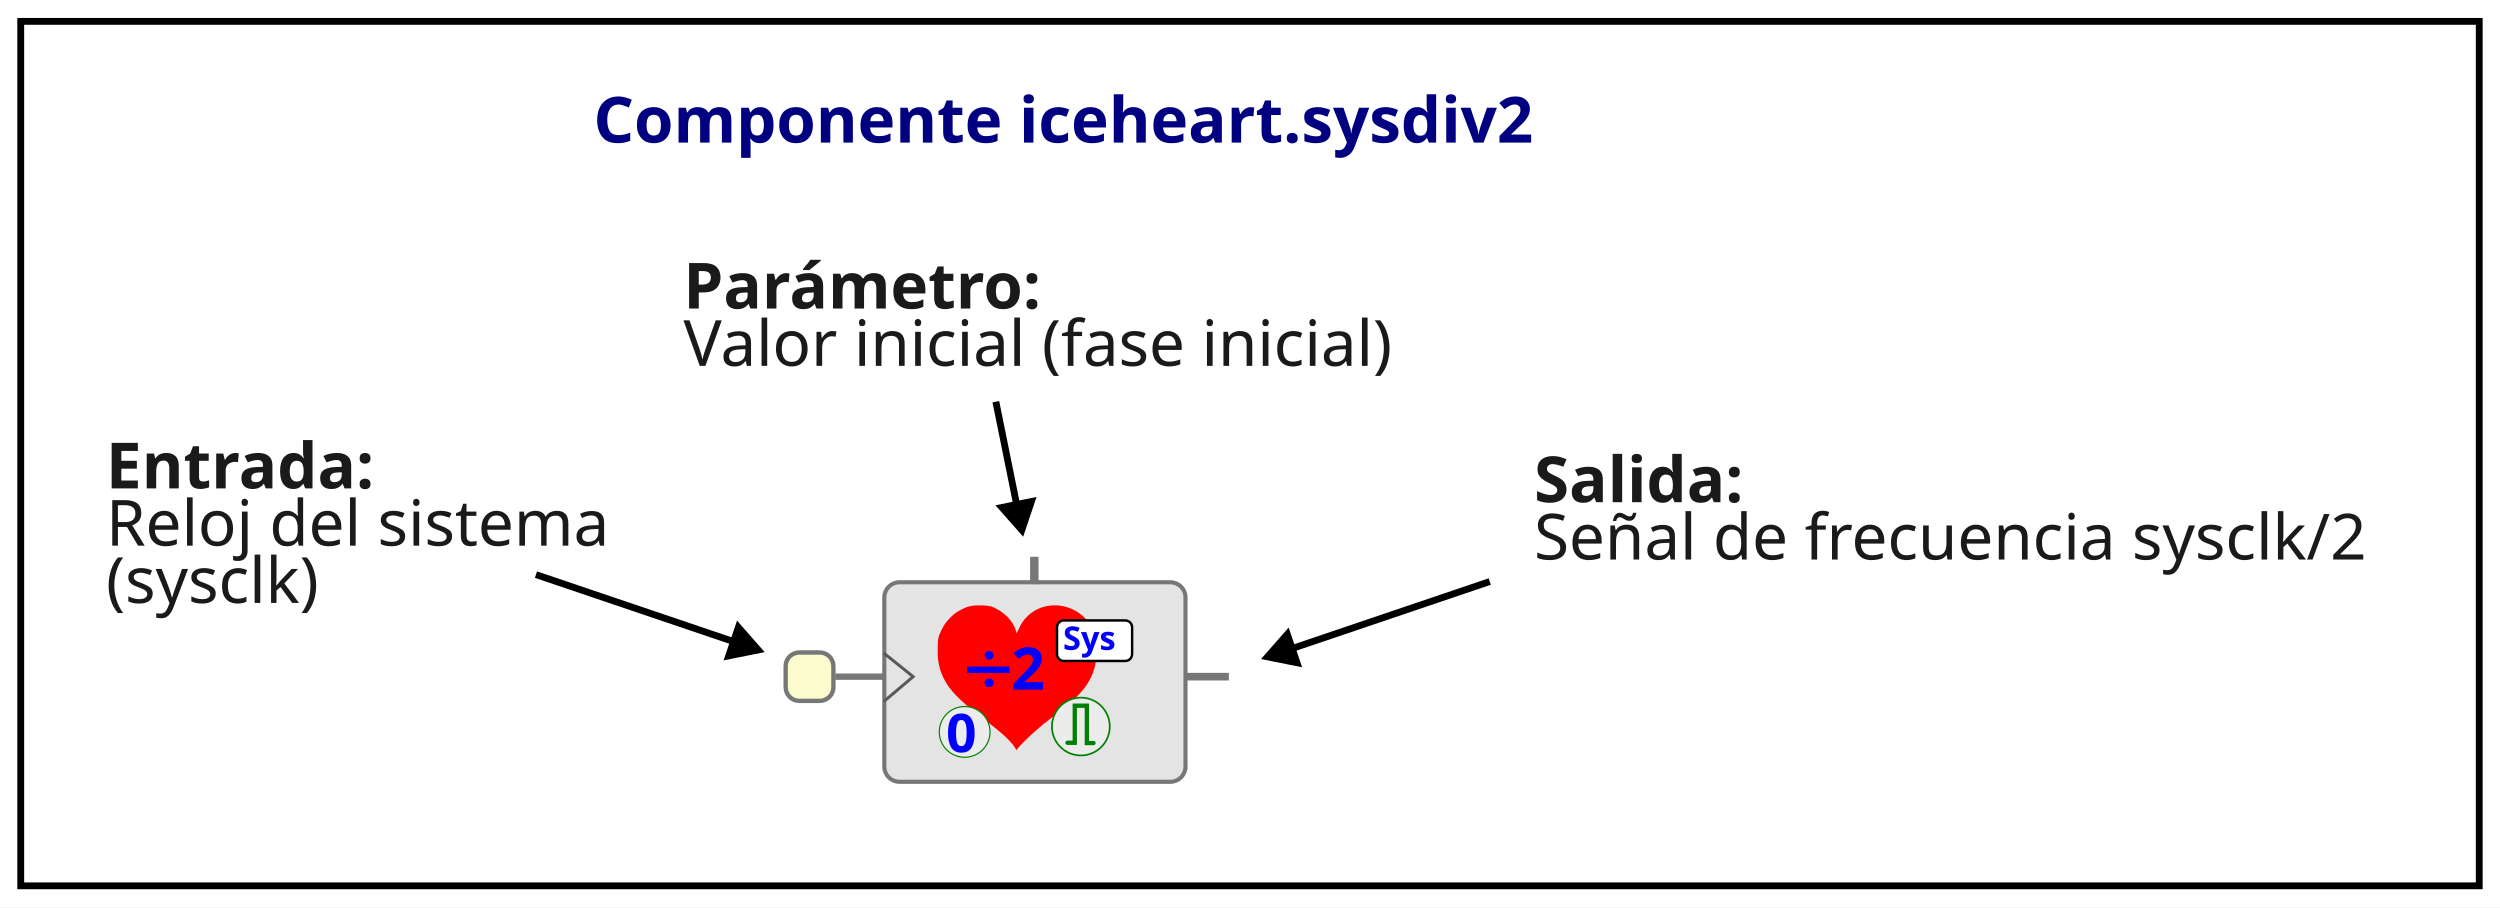
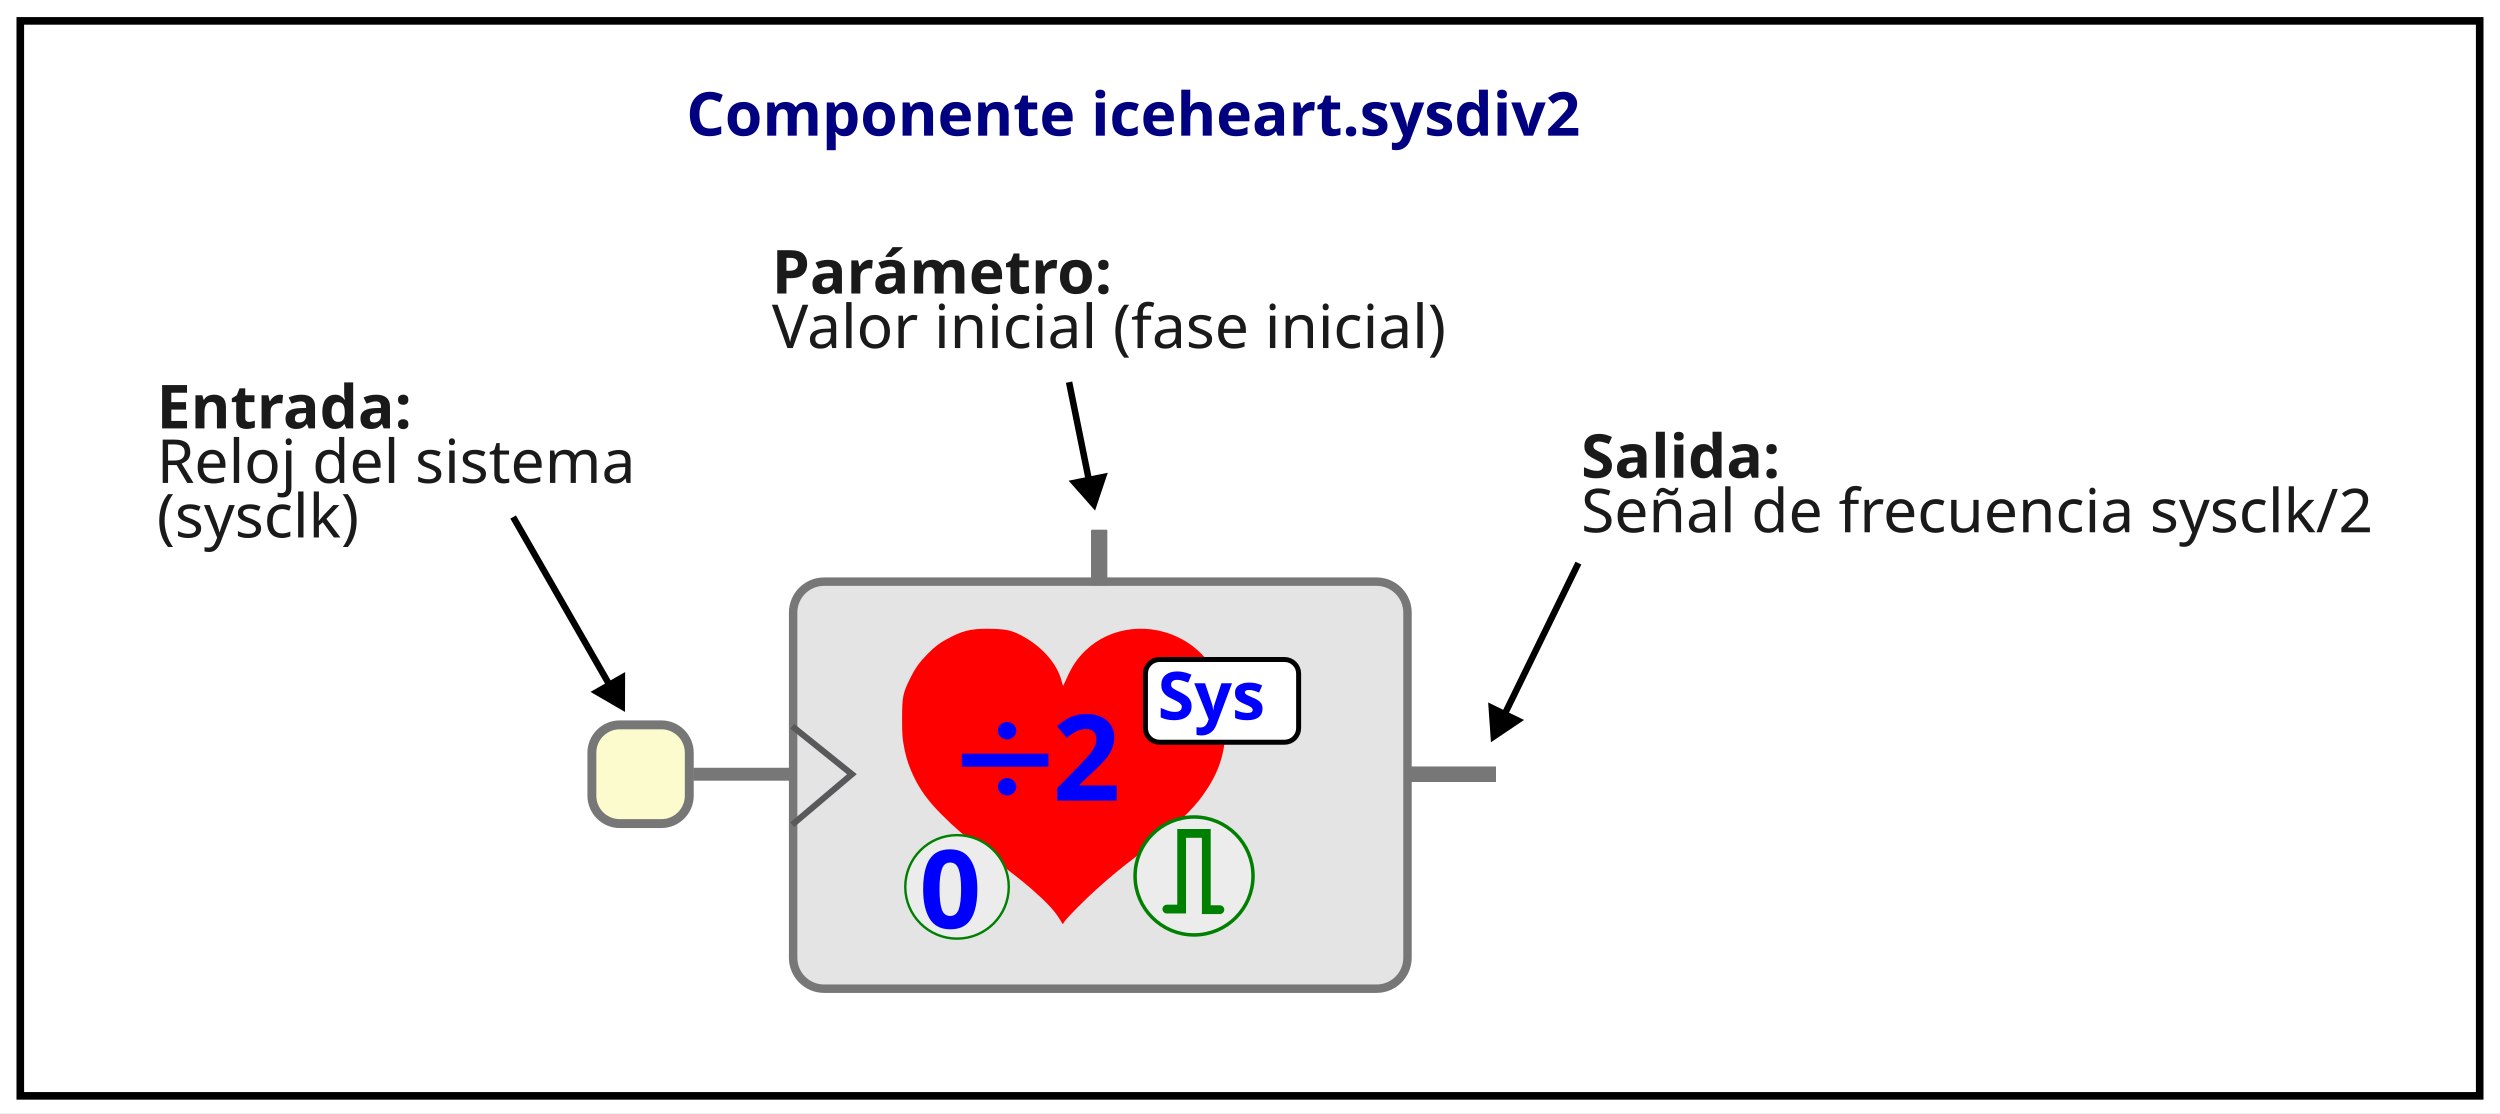
- <svg xmlns="http://www.w3.org/2000/svg" width="193.918mm" height="70.368mm" viewBox="0 0 193.918 70.368" version="1.1" id="svg1">
+ <svg xmlns="http://www.w3.org/2000/svg" width="203.842mm" height="90.753mm" viewBox="0 0 203.842 90.753" version="1.1" id="svg1">
  <defs id="defs1">
    <marker style="overflow:visible" id="Triangle" refX="0" refY="0" orient="auto-start-reverse" markerWidth="1" markerHeight="1" viewBox="0 0 1 1" preserveAspectRatio="xMidYMid">
      <path transform="scale(0.5)" style="fill:context-stroke;fill-rule:evenodd;stroke:context-stroke;stroke-width:1pt" d="M 5.77,0 -2.88,5 V -5 Z" id="path135" />
    </marker>
  </defs>
-   <g id="layer2" transform="translate(-7.50997,-9.33909)">
-     <rect style="fill:#ffffff;stroke:none;stroke-width:0.529;stroke-dasharray:none" id="rect10" width="193.918" height="70.368" x="7.51" y="9.339" />
-     <rect style="fill:#ffffff;stroke:#000000;stroke-width:0.529;stroke-dasharray:none" id="rect11" width="190.699" height="67.053" x="9.119" y="10.997" />
+   <g id="layer2" transform="translate(2.413908,-9.33909)">
+     <rect style="fill:#ffffff;stroke:none;stroke-width:0.616;stroke-dasharray:none" id="rect10" width="203.842" height="90.753" x="-2.414" y="9.339" />
+     <rect style="fill:none;stroke:#000000;stroke-width:0.62;stroke-dasharray:none" id="rect11" width="200.532" height="87.65" x="-0.759" y="11.042" />
  </g>
-   <g id="layer1" transform="translate(-7.50997,-9.33909)">
-     <path d="m 72.305,61.826 h 3.798" fill="none" stroke="#777777" stroke-width="0.491" id="path4-0" style="display:inline" />
-     <rect style="display:inline;fill:#fbfbce;fill-opacity:1;stroke:#777777;stroke-width:0.339;stroke-linecap:round;stroke-linejoin:round;stroke-dasharray:none;stroke-opacity:1" id="rect23-5" width="3.704" height="3.755" x="68.451" y="59.949" ry="1.061" rx="1.061" />
-     <rect rx="1.177" ry="1.177" y="54.503" x="76.103" height="15.478" width="23.362" id="rect861" style="display:inline;fill:#e4e4e4;fill-opacity:1;stroke:#777777;stroke-width:0.321;stroke-linejoin:round;stroke-miterlimit:4;stroke-dasharray:none;stroke-opacity:1" />
-     <path id="path865" d="m 87.747,54.582 v -2.056" style="display:inline;fill:none;stroke:#777777;stroke-width:0.591;stroke-linecap:butt;stroke-linejoin:miter;stroke-miterlimit:4;stroke-dasharray:none;stroke-opacity:1" />
-     <path style="display:inline;fill:none;fill-opacity:1;stroke:#58595a;stroke-width:0.235;stroke-linecap:butt;stroke-linejoin:miter;stroke-miterlimit:4;stroke-dasharray:none;stroke-opacity:1" d="m 76.069,60.002 2.27,1.824 -2.27,1.92" id="path866" />
-     <path id="path865-3-6-6" d="m 87.74,54.626 v -2.067" style="display:inline;fill:none;stroke:#777777;stroke-width:0.617;stroke-linecap:butt;stroke-linejoin:miter;stroke-miterlimit:4;stroke-dasharray:none;stroke-opacity:1" />
-     <path id="path865-2-1" d="m 99.376,61.826 h 3.454" style="display:inline;fill:none;stroke:#777777;stroke-width:0.591;stroke-linecap:butt;stroke-linejoin:miter;stroke-miterlimit:4;stroke-dasharray:none;stroke-opacity:1" />
-     <path id="path865-2-1-2" d="m 87.74,54.647 v -2.089" style="display:inline;fill:none;stroke:#777777;stroke-width:0.591;stroke-linecap:butt;stroke-linejoin:miter;stroke-miterlimit:4;stroke-dasharray:none;stroke-opacity:1" />
-     <g id="g1" transform="matrix(0.2768474,0,0,0.2768474,47.65004,84.05512)" style="display:inline">
-       <path d="m 139.496,-60.204 c -0.726,-1.25 -1.853,-2.474 -3.987,-4.332 -1.156,-1.006 -1.859,-1.565 -5.863,-4.659 -3.138,-2.425 -4.704,-3.77 -6.519,-5.601 -1.813,-1.831 -2.879,-3.289 -3.794,-5.191 -0.584,-1.214 -0.985,-2.384 -1.235,-3.6 -0.317,-1.544 -0.36,-2.067 -0.358,-4.341 0.002,-2.984 0.101,-3.48 1.08,-5.471 0.728,-1.478 1.281,-2.257 2.433,-3.426 1.118,-1.135 1.844,-1.651 3.415,-2.427 1.744,-0.863 3.006,-1.089 5.605,-1.005 2.02,0.065 2.759,0.266 4.36,1.188 2.52,1.45 4.476,3.778 5.017,5.972 0.088,0.359 0.18,0.653 0.203,0.653 0.023,0 0.227,-0.42 0.453,-0.933 0.77,-1.744 1.484,-2.808 2.62,-3.903 3.477,-3.353 8.959,-3.959 13.391,-1.482 1.81,1.011 3.283,2.484 4.424,4.424 0.898,1.527 1.358,3.554 1.436,6.34 0.113,4.035 -0.625,6.832 -2.589,9.812 -0.78,1.183 -1.356,1.899 -2.438,3.028 -1.745,1.823 -3.318,3.162 -7.033,5.988 -2.344,1.783 -3.734,2.929 -5.744,4.741 -1.612,1.452 -4.108,3.979 -4.349,4.402 -0.105,0.185 -0.2,0.335 -0.211,0.335 -0.011,0 -0.154,-0.23 -0.317,-0.512 z" id="path8-3" style="display:inline;fill:#ff0000;stroke:none;stroke-width:0.794;stroke-miterlimit:4;stroke-dasharray:none" />
-       <circle r="8.1" cy="-66.32" cx="157.842" id="path992-2-6" style="display:inline;fill:#ececec;fill-opacity:1;stroke:#008000;stroke-width:0.483;stroke-linecap:round;stroke-linejoin:round;stroke-miterlimit:4;stroke-dasharray:none;stroke-opacity:1" />
-       <path id="path1773-2-3-1-8-9-1" d="m 161.39,-61.688 h -1.865 V -72.162 h -3.386 v 10.392 h -2.032" style="display:inline;fill:none;stroke:#008000;stroke-width:1.207;stroke-linecap:round;stroke-linejoin:miter;stroke-miterlimit:4;stroke-dasharray:none;stroke-opacity:1" />
-       <text y="-76.558" x="138.589" style="font-weight:400;font-size:28.704px;line-height:0%;font-family:sans-serif;letter-spacing:0;word-spacing:0;display:inline;fill:#0000ff;stroke-width:0.637" font-weight="400" font-size="27.48" letter-spacing="0" word-spacing="0" id="text917-2" transform="scale(0.9985272,1.001475)">
-         <tspan style="font-weight:700;font-size:16.403px;-inkscape-font-specification:'sans-serif Bold';fill:#0000ff;stroke-width:0.637" y="-76.558" x="138.589" font-weight="700" font-size="15.703" id="tspan915-9">2</tspan>
-       </text>
-       <path style="display:inline;fill:#0000ff;stroke:#0000ff;stroke-width:1.791;stroke-linecap:butt;stroke-linejoin:miter;stroke-miterlimit:4;stroke-dasharray:none;stroke-opacity:1" d="m 125.95,-82.22 h 11.88" id="path1582-3" />
-       <ellipse style="display:inline;fill:#0000ff;stroke-width:1.791;stroke-linecap:round;stroke-miterlimit:4;stroke-dasharray:none" id="path3867-1" cx="132.16" cy="-86.267" rx="1.266" ry="1.196" />
-       <ellipse style="display:inline;fill:#0000ff;stroke-width:1.791;stroke-linecap:round;stroke-miterlimit:4;stroke-dasharray:none" id="ellipse3971-9" cx="132.16" cy="-78.571" rx="1.266" ry="1.196" />
-       <rect style="display:inline;fill:#ffffff;stroke:#000000;stroke-width:0.684;stroke-linecap:round;stroke-miterlimit:4;stroke-dasharray:none;stroke-opacity:1" id="rect8310" width="21.039" height="11.363" x="151.167" y="-96.051" ry="1.936" rx="1.936" />
-       <text xml:space="preserve" style="font-style:normal;font-weight:normal;font-size:9.121px;line-height:1.25;font-family:sans-serif;display:inline;fill:#0000ff;fill-opacity:1;stroke:none;stroke-width:0.228" x="152.843" y="-87.804" id="text2010">
-         <tspan id="tspan2008" style="font-style:normal;font-variant:normal;font-weight:bold;font-stretch:normal;font-family:sans-serif;-inkscape-font-specification:'sans-serif Bold';fill:#0000ff;stroke-width:0.228" x="152.843" y="-87.804">Sys</tspan>
-       </text>
-       <circle r="7.108" cy="-64.819" cx="125.286" id="circle1-6" style="display:inline;fill:#ececec;fill-opacity:1;stroke:#008000;stroke-width:0.332;stroke-linecap:round;stroke-linejoin:round;stroke-miterlimit:4;stroke-dasharray:none;stroke-opacity:1" />
-       <text y="-59.059" x="120.281" style="font-weight:400;font-size:26.106px;line-height:0%;font-family:sans-serif;letter-spacing:0;word-spacing:0;display:inline;fill:#0000ff;stroke-width:0.542" font-weight="400" font-size="27.48" letter-spacing="0" word-spacing="0" id="text1-7" transform="scale(0.9985272,1.001475)">
-         <tspan style="font-weight:700;font-size:14.918px;-inkscape-font-specification:'sans-serif Bold';fill:#0000ff;stroke-width:0.542" y="-59.059" x="120.281" font-weight="700" font-size="15.703" id="tspan1-5">0</tspan>
-       </text>
+   <g id="layer1" transform="translate(2.413908,-9.33909)">
+     <g id="g2" transform="translate(-22.7981)">
+       <path d="m 76.908,72.467 h 8.144" fill="none" stroke="#777777" stroke-width="1.054" id="path4-0" style="display:inline" />
+       <rect style="display:inline;fill:#fbfbce;fill-opacity:1;stroke:#777777;stroke-width:0.726;stroke-linecap:round;stroke-linejoin:round;stroke-dasharray:none;stroke-opacity:1" id="rect23-5" width="7.942" height="8.051" x="68.644" y="68.441" ry="2.274" rx="2.274" />
+       <rect rx="2.524" ry="2.524" y="56.765" x="85.053" height="33.189" width="50.094" id="rect861" style="display:inline;fill:#e4e4e4;fill-opacity:1;stroke:#777777;stroke-width:0.688;stroke-linejoin:round;stroke-miterlimit:4;stroke-dasharray:none;stroke-opacity:1" />
+       <path id="path865" d="M 110.021,56.935 V 52.527" style="display:inline;fill:none;stroke:#777777;stroke-width:1.267;stroke-linecap:butt;stroke-linejoin:miter;stroke-miterlimit:4;stroke-dasharray:none;stroke-opacity:1" />
+       <path style="display:inline;fill:none;fill-opacity:1;stroke:#58595a;stroke-width:0.504;stroke-linecap:butt;stroke-linejoin:miter;stroke-miterlimit:4;stroke-dasharray:none;stroke-opacity:1" d="m 84.979,68.555 4.868,3.912 -4.868,4.118" id="path866" />
+       <path id="path865-3-6-6" d="M 110.005,57.027 V 52.594" style="display:inline;fill:none;stroke:#777777;stroke-width:1.324;stroke-linecap:butt;stroke-linejoin:miter;stroke-miterlimit:4;stroke-dasharray:none;stroke-opacity:1" />
+       <path id="path865-2-1" d="m 134.957,72.467 h 7.407" style="display:inline;fill:none;stroke:#777777;stroke-width:1.267;stroke-linecap:butt;stroke-linejoin:miter;stroke-miterlimit:4;stroke-dasharray:none;stroke-opacity:1" />
+       <path id="path865-2-1-2" d="M 110.005,57.073 V 52.594" style="display:inline;fill:none;stroke:#777777;stroke-width:1.267;stroke-linecap:butt;stroke-linejoin:miter;stroke-miterlimit:4;stroke-dasharray:none;stroke-opacity:1" />
+       <g id="g1" transform="matrix(0.5936371,0,0,0.5936371,24.04201,120.132)" style="display:inline">
+         <path d="m 139.496,-60.204 c -0.726,-1.25 -1.853,-2.474 -3.987,-4.332 -1.156,-1.006 -1.859,-1.565 -5.863,-4.659 -3.138,-2.425 -4.704,-3.77 -6.519,-5.601 -1.813,-1.831 -2.879,-3.289 -3.794,-5.191 -0.584,-1.214 -0.985,-2.384 -1.235,-3.6 -0.317,-1.544 -0.36,-2.067 -0.358,-4.341 0.002,-2.984 0.101,-3.48 1.08,-5.471 0.728,-1.478 1.281,-2.257 2.433,-3.426 1.118,-1.135 1.844,-1.651 3.415,-2.427 1.744,-0.863 3.006,-1.089 5.605,-1.005 2.02,0.065 2.759,0.266 4.36,1.188 2.52,1.45 4.476,3.778 5.017,5.972 0.088,0.359 0.18,0.653 0.203,0.653 0.023,0 0.227,-0.42 0.453,-0.933 0.77,-1.744 1.484,-2.808 2.62,-3.903 3.477,-3.353 8.959,-3.959 13.391,-1.482 1.81,1.011 3.283,2.484 4.424,4.424 0.898,1.527 1.358,3.554 1.436,6.34 0.113,4.035 -0.625,6.832 -2.589,9.812 -0.78,1.183 -1.356,1.899 -2.438,3.028 -1.745,1.823 -3.318,3.162 -7.033,5.988 -2.344,1.783 -3.734,2.929 -5.744,4.741 -1.612,1.452 -4.108,3.979 -4.349,4.402 -0.105,0.185 -0.2,0.335 -0.211,0.335 -0.011,0 -0.154,-0.23 -0.317,-0.512 z" id="path8-3" style="display:inline;fill:#ff0000;stroke:none;stroke-width:0.794;stroke-miterlimit:4;stroke-dasharray:none" />
+         <circle r="8.1" cy="-66.32" cx="157.842" id="path992-2-6" style="display:inline;fill:#ececec;fill-opacity:1;stroke:#008000;stroke-width:0.483;stroke-linecap:round;stroke-linejoin:round;stroke-miterlimit:4;stroke-dasharray:none;stroke-opacity:1" />
+         <path id="path1773-2-3-1-8-9-1" d="m 161.39,-61.688 h -1.865 V -72.162 h -3.386 v 10.392 h -2.032" style="display:inline;fill:none;stroke:#008000;stroke-width:1.207;stroke-linecap:round;stroke-linejoin:miter;stroke-miterlimit:4;stroke-dasharray:none;stroke-opacity:1" />
+         <text y="-76.558" x="138.589" style="font-weight:400;font-size:28.704px;line-height:0%;font-family:sans-serif;letter-spacing:0;word-spacing:0;display:inline;fill:#0000ff;stroke-width:0.637" font-weight="400" font-size="27.48" letter-spacing="0" word-spacing="0" id="text917-2" transform="scale(0.9985272,1.001475)">
+           <tspan style="font-weight:700;font-size:16.403px;-inkscape-font-specification:'sans-serif Bold';fill:#0000ff;stroke-width:0.637" y="-76.558" x="138.589" font-weight="700" font-size="15.703" id="tspan915-9">2</tspan>
+         </text>
+         <path style="display:inline;fill:#0000ff;stroke:#0000ff;stroke-width:1.791;stroke-linecap:butt;stroke-linejoin:miter;stroke-miterlimit:4;stroke-dasharray:none;stroke-opacity:1" d="m 125.95,-82.22 h 11.88" id="path1582-3" />
+         <ellipse style="display:inline;fill:#0000ff;stroke-width:1.791;stroke-linecap:round;stroke-miterlimit:4;stroke-dasharray:none" id="path3867-1" cx="132.16" cy="-86.267" rx="1.266" ry="1.196" />
+         <ellipse style="display:inline;fill:#0000ff;stroke-width:1.791;stroke-linecap:round;stroke-miterlimit:4;stroke-dasharray:none" id="ellipse3971-9" cx="132.16" cy="-78.571" rx="1.266" ry="1.196" />
+         <rect style="display:inline;fill:#ffffff;stroke:#000000;stroke-width:0.684;stroke-linecap:round;stroke-miterlimit:4;stroke-dasharray:none;stroke-opacity:1" id="rect8310" width="21.039" height="11.363" x="151.167" y="-96.051" ry="1.936" rx="1.936" />
+         <text xml:space="preserve" style="font-style:normal;font-weight:normal;font-size:9.121px;line-height:1.25;font-family:sans-serif;display:inline;fill:#0000ff;fill-opacity:1;stroke:none;stroke-width:0.228" x="152.843" y="-87.804" id="text2010">
+           <tspan id="tspan2008" style="font-style:normal;font-variant:normal;font-weight:bold;font-stretch:normal;font-family:sans-serif;-inkscape-font-specification:'sans-serif Bold';fill:#0000ff;stroke-width:0.228" x="152.843" y="-87.804">Sys</tspan>
+         </text>
+         <circle r="7.108" cy="-64.819" cx="125.286" id="circle1-6" style="display:inline;fill:#ececec;fill-opacity:1;stroke:#008000;stroke-width:0.332;stroke-linecap:round;stroke-linejoin:round;stroke-miterlimit:4;stroke-dasharray:none;stroke-opacity:1" />
+         <text y="-59.059" x="120.281" style="font-weight:400;font-size:26.106px;line-height:0%;font-family:sans-serif;letter-spacing:0;word-spacing:0;display:inline;fill:#0000ff;stroke-width:0.542" font-weight="400" font-size="27.48" letter-spacing="0" word-spacing="0" id="text1-7" transform="scale(0.9985272,1.001475)">
+           <tspan style="font-weight:700;font-size:14.918px;-inkscape-font-specification:'sans-serif Bold';fill:#0000ff;stroke-width:0.542" y="-59.059" x="120.281" font-weight="700" font-size="15.703" id="tspan1-5">0</tspan>
+         </text>
+       </g>
    </g>
    <text x="53.551" y="20.398" fill="#000000" font-family="Ubuntu" font-size="4.939px" stroke-width="0.397" style="line-height:0.9;display:inline;fill:#000080" xml:space="preserve" id="text74">
      <tspan x="53.551" y="20.398" id="tspan74" style="font-style:normal;font-variant:normal;font-weight:bold;font-stretch:normal;font-family:Ubuntu;-inkscape-font-specification:'Ubuntu Bold';fill:#000080">Componente iceheart.sysdiv2</tspan>
    </text>
-     <text x="15.733" y="47.22" fill="#000000" font-family="Ubuntu" font-size="4.939px" stroke-width="0.397" style="line-height:0.9;display:inline;fill:#1a1a1a" xml:space="preserve" id="text1">
-       <tspan x="15.733" y="47.22" id="tspan1" style="font-style:normal;font-variant:normal;font-weight:bold;font-stretch:normal;font-family:Ubuntu;-inkscape-font-specification:'Ubuntu Bold'">Entrada:</tspan>
-       <tspan x="15.733" y="51.665" style="font-style:normal;font-variant:normal;font-weight:normal;font-stretch:normal;font-family:Ubuntu;-inkscape-font-specification:Ubuntu" id="tspan2">Reloj del sistema</tspan>
-       <tspan x="15.733" y="56.11" style="font-style:normal;font-variant:normal;font-weight:normal;font-stretch:normal;font-family:Ubuntu;-inkscape-font-specification:Ubuntu" id="tspan5">(sysclk)</tspan>
+     <text x="10.369" y="44.269" fill="#000000" font-family="Ubuntu" font-size="4.939px" stroke-width="0.397" style="line-height:0.9;display:inline;fill:#1a1a1a" xml:space="preserve" id="text1">
+       <tspan x="10.369" y="44.269" id="tspan1" style="font-style:normal;font-variant:normal;font-weight:bold;font-stretch:normal;font-family:Ubuntu;-inkscape-font-specification:'Ubuntu Bold'">Entrada:</tspan>
+       <tspan x="10.369" y="48.714" style="font-style:normal;font-variant:normal;font-weight:normal;font-stretch:normal;font-family:Ubuntu;-inkscape-font-specification:Ubuntu" id="tspan2">Reloj del sistema</tspan>
+       <tspan x="10.369" y="53.159" style="font-style:normal;font-variant:normal;font-weight:normal;font-stretch:normal;font-family:Ubuntu;-inkscape-font-specification:Ubuntu" id="tspan5">(sysclk)</tspan>
    </text>
-     <path style="fill:#e5ffd5;stroke:#000000;stroke-width:0.529;stroke-dasharray:none;marker-end:url(#Triangle)" d="M 49.083,53.911 65.046,59.321" id="path2" />
+     <path style="fill:#e5ffd5;stroke:#000000;stroke-width:0.529;stroke-dasharray:none;marker-end:url(#Triangle)" d="m 39.427,51.497 8.184,14.261" id="path2" />
    <text x="126.505" y="48.293" fill="#000000" font-family="Ubuntu" font-size="4.939px" stroke-width="0.397" style="line-height:0.9;display:inline;fill:#1a1a1a" xml:space="preserve" id="text4">
      <tspan x="126.505" y="48.293" id="tspan3" style="font-style:normal;font-variant:normal;font-weight:bold;font-stretch:normal;font-family:Ubuntu;-inkscape-font-specification:'Ubuntu Bold'">Salida:</tspan>
      <tspan x="126.505" y="52.738" style="font-style:normal;font-variant:normal;font-weight:normal;font-stretch:normal;font-family:Ubuntu;-inkscape-font-specification:Ubuntu" id="tspan4">Señal de frecuencia sysclk/2</tspan>
    </text>
-     <path style="fill:#e5ffd5;stroke:#000000;stroke-width:0.529;stroke-dasharray:none;marker-end:url(#Triangle)" d="m 123.065,54.447 -15.963,5.41" id="path5" />
+     <path style="fill:#e5ffd5;stroke:#000000;stroke-width:0.529;stroke-dasharray:none;marker-end:url(#Triangle)" d="m 126.284,55.252 -6.307,12.92" id="path5" />
    <text x="60.524" y="33.273" fill="#000000" font-family="Ubuntu" font-size="4.939px" stroke-width="0.397" style="line-height:0.9;display:inline;fill:#1a1a1a" xml:space="preserve" id="text8">
      <tspan x="60.524" y="33.273" id="tspan6" style="font-style:normal;font-variant:normal;font-weight:bold;font-stretch:normal;font-family:Ubuntu;-inkscape-font-specification:'Ubuntu Bold'">Parámetro:</tspan>
      <tspan x="60.524" y="37.718" style="font-style:normal;font-variant:normal;font-weight:normal;font-stretch:normal;font-family:Ubuntu;-inkscape-font-specification:Ubuntu" id="tspan9">Valor inicial (fase inicial)</tspan>
    </text>
    <path style="fill:#e5ffd5;stroke:#000000;stroke-width:0.529;stroke-dasharray:none;marker-end:url(#Triangle)" d="m 84.755,40.5 1.747,8.629" id="path10" />
  </g>
</svg>
